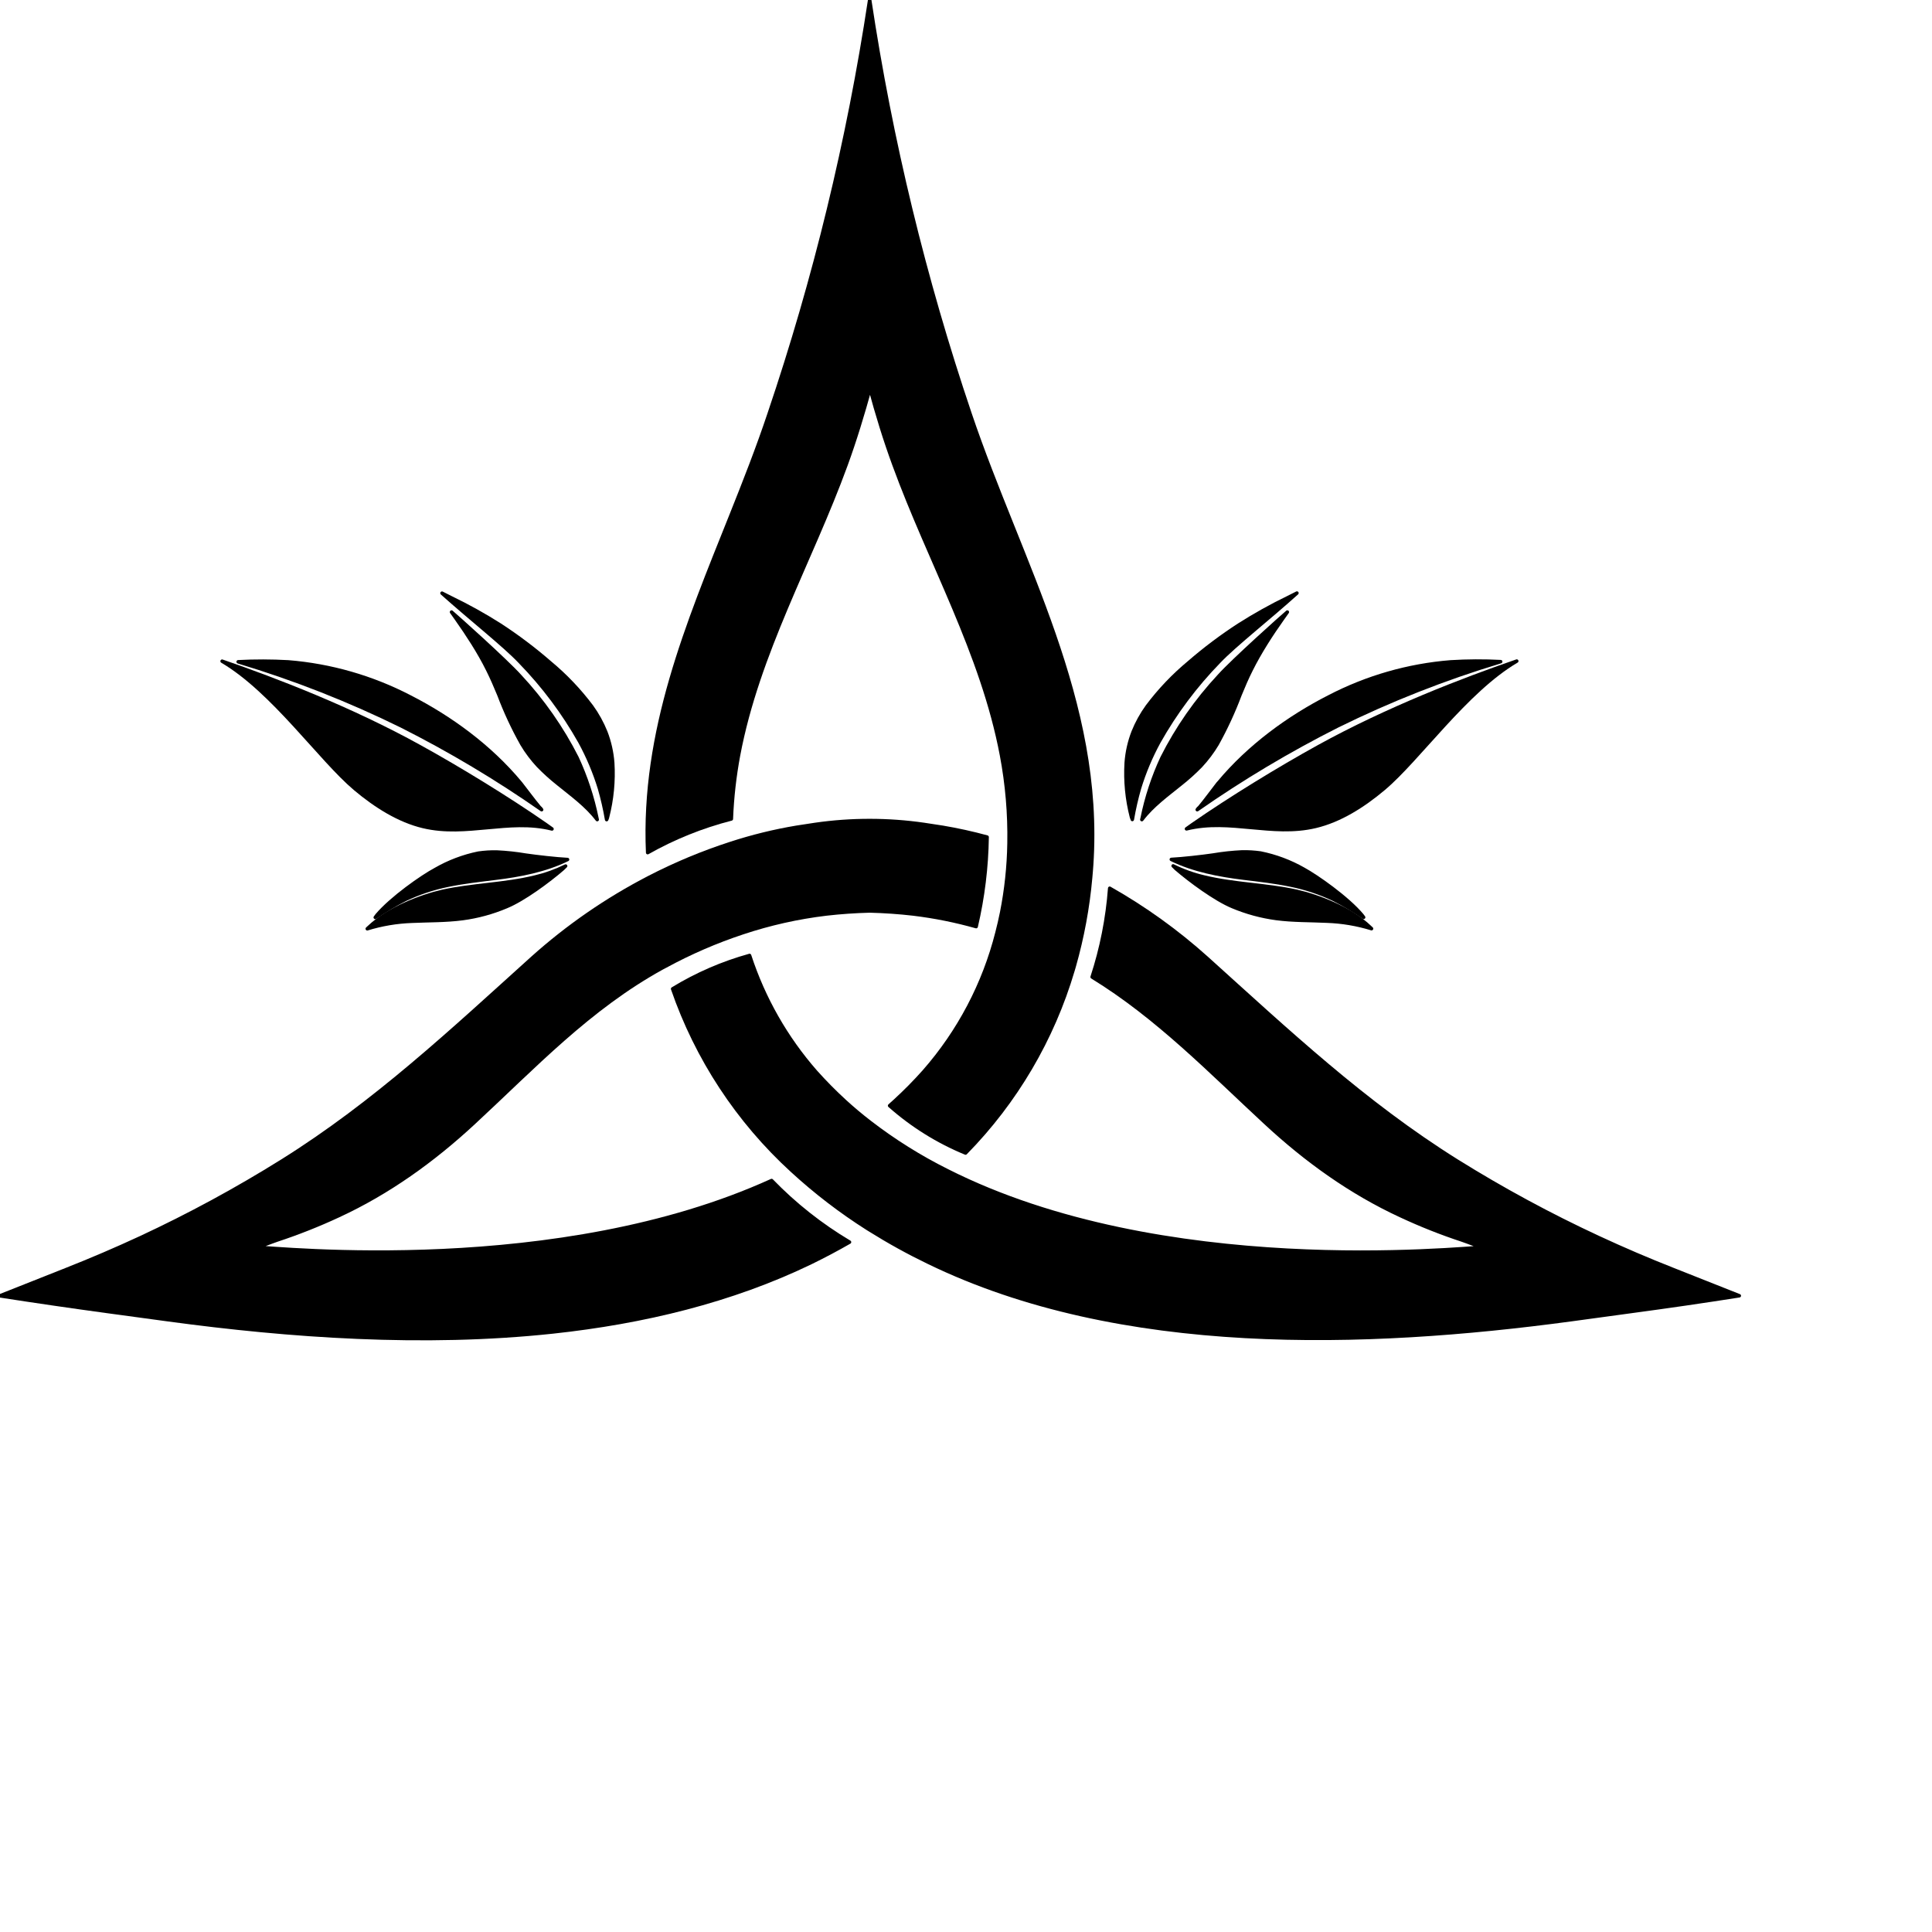
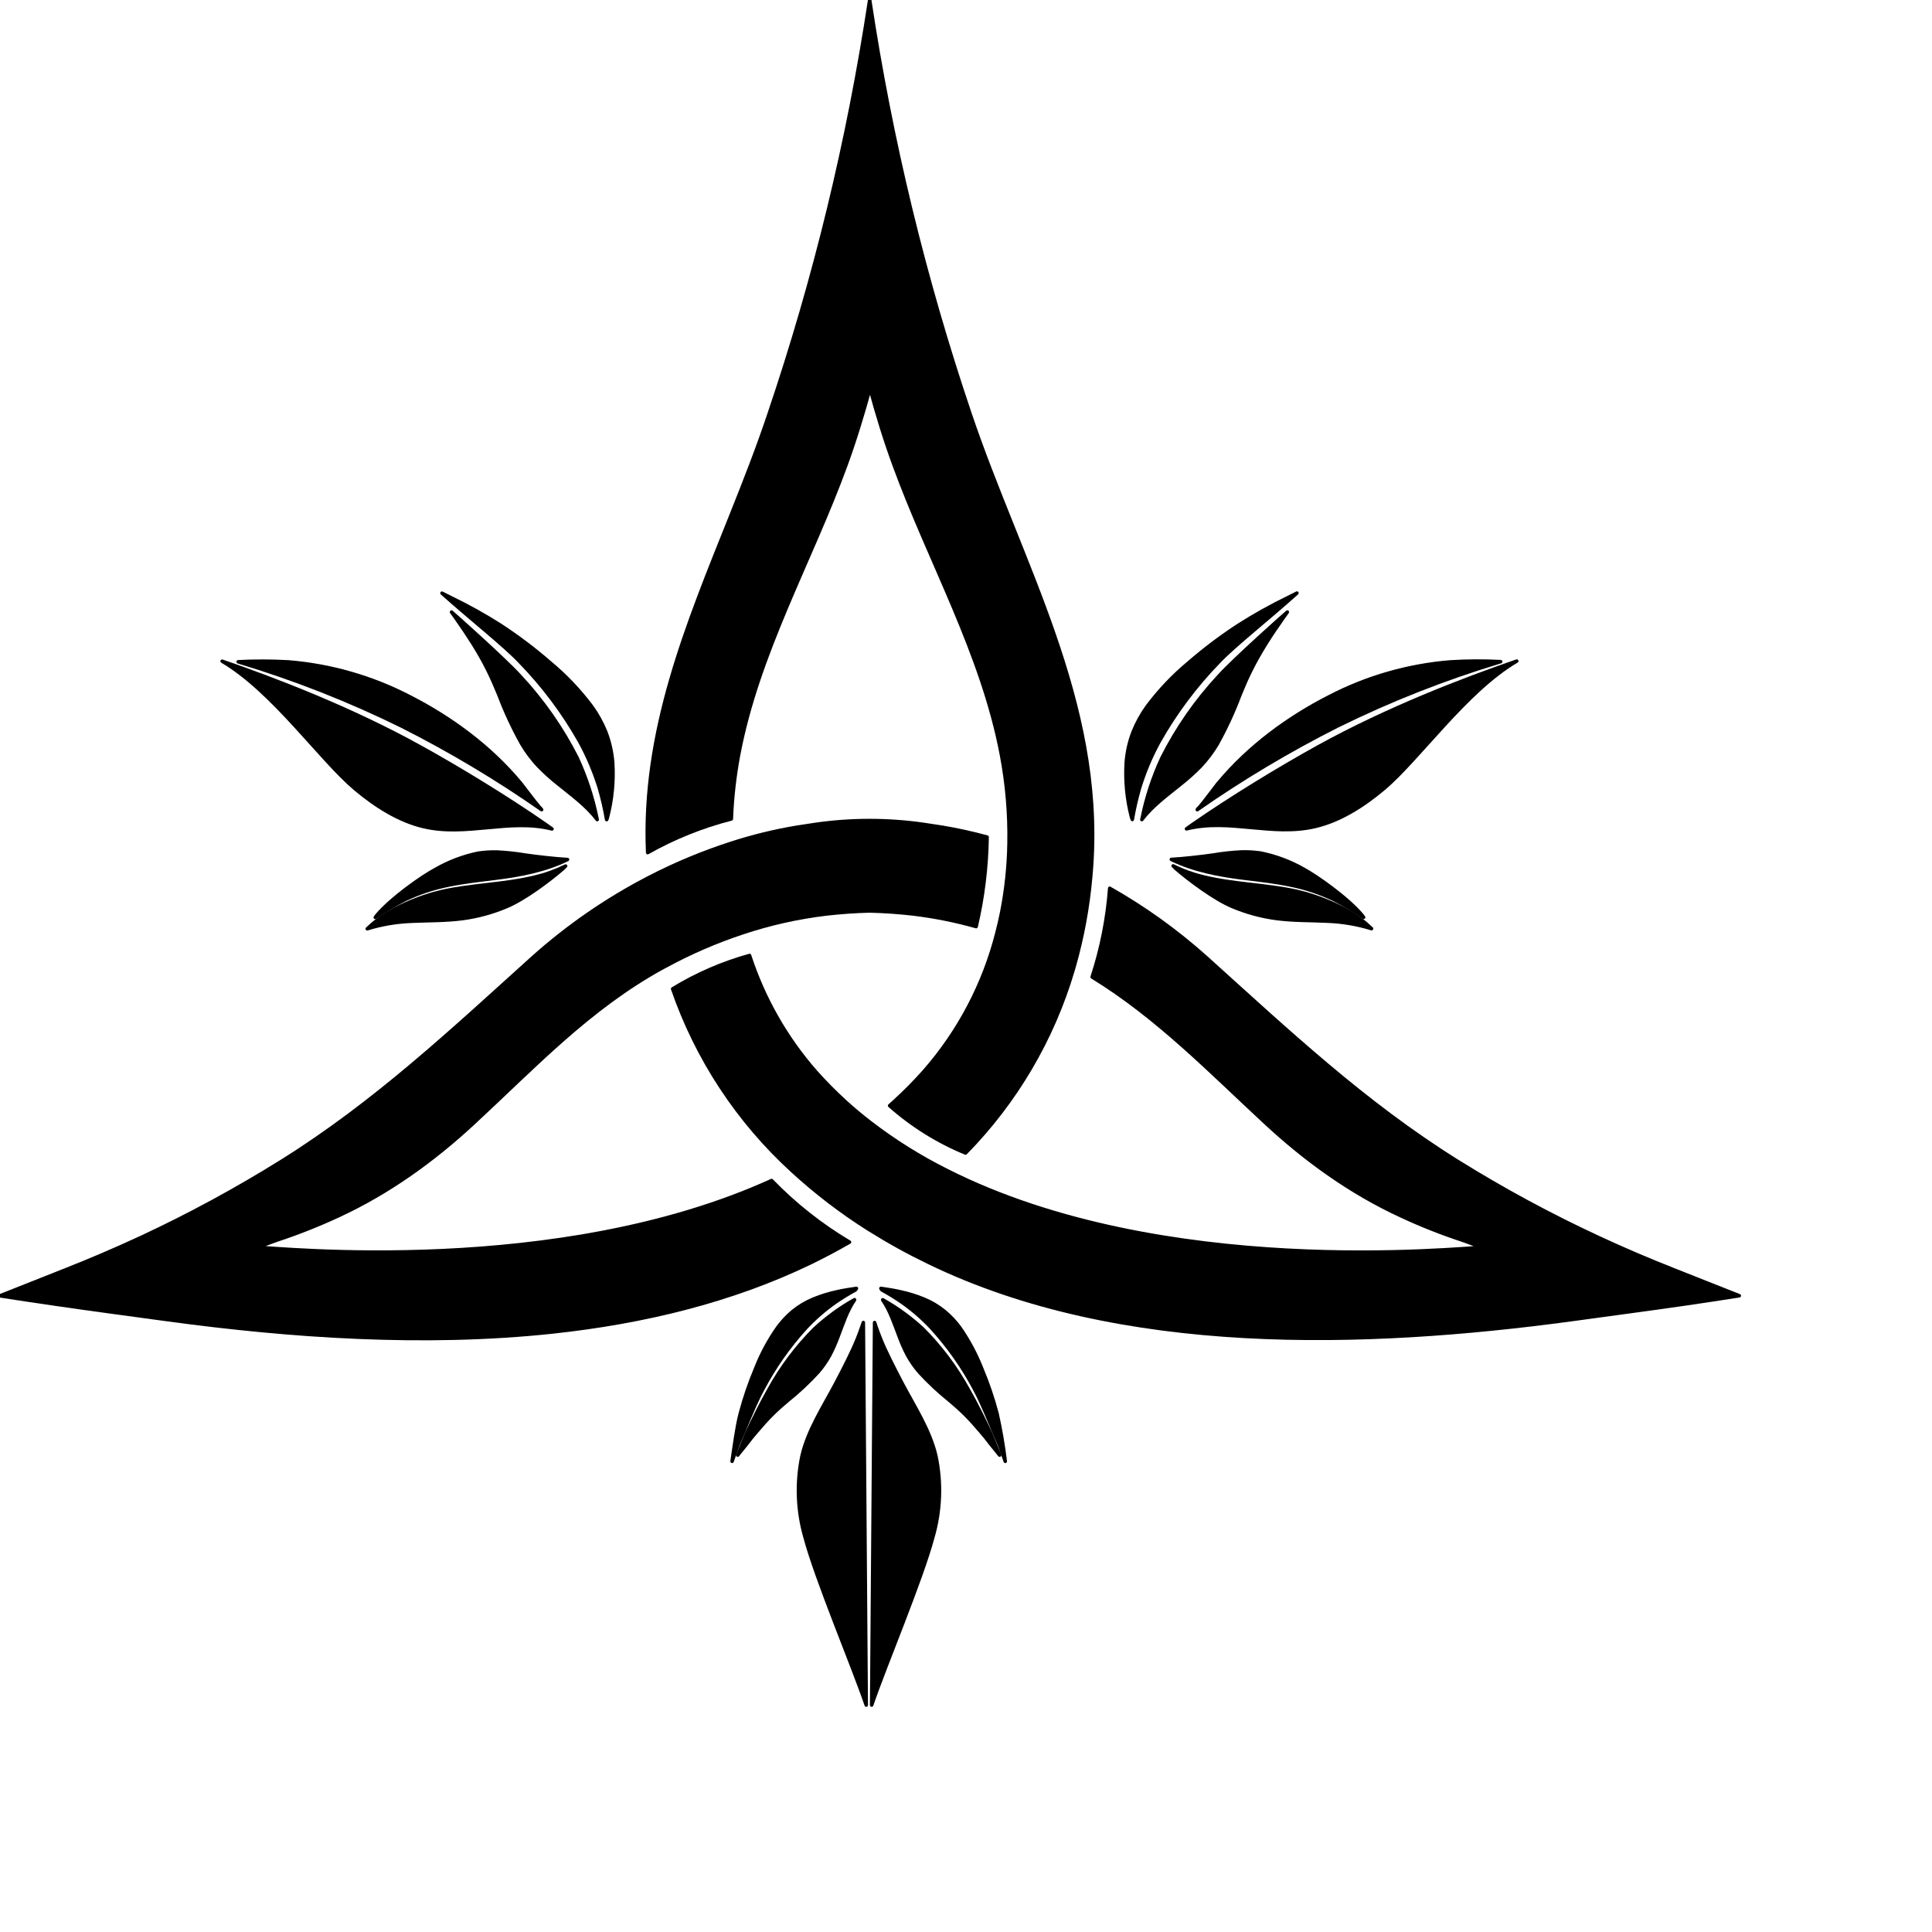
<svg xmlns="http://www.w3.org/2000/svg" id="Layer_1" data-name="Layer 1" viewBox="0 0 500 500">
  <defs>
    <linearGradient id="colorCycleGradient" x1="0%" y1="0%" x2="100%" y2="0%">
      <stop offset="0%" stop-color="red">
        <animate attributeName="stop-color" values="red; blue; green; red; violet; indigo; blue; green; yellow; orange; red" dur="20s" repeatCount="indefinite" />
      </stop>
      <stop offset="50%" stop-color="blue">
        <animate attributeName="stop-color" values="blue; green; red; violet; indigo; blue; green; yellow; orange; red; blue" dur="20s" repeatCount="indefinite" />
      </stop>
      <stop offset="100%" stop-color="green">
        <animate attributeName="stop-color" values="green; red; violet; indigo; blue; green; yellow; orange; red; blue; green" dur="20s" repeatCount="indefinite" />
      </stop>
      <animate attributeName="x1" from="-100%" to="100%" dur="20s" repeatCount="indefinite" />
      <animate attributeName="x2" from="0%" to="200%" dur="20s" repeatCount="indefinite" />
    </linearGradient>
    <style>

            #logo {  
                
                
                fill: black;
                transform-origin: center;
                transform: scale(0.9);
                stroke: black;
                
                stroke-linejoin: round; /* Makes edges rounded */
                stroke-linecap: round; 
                stroke-alignment: inner;

            }
            
        
            #main {
                
            }
            #circ {
                display:none;
                stroke: rgb(110, 66, 12);
                stroke-width: 5;
            }

            #whole-leafes{

            }
            #leafs {

            }

            #left-leaf {

            }

            #right-leaf {

            }

            #bottom-leaf {

            }
           

        </style>
  </defs>
  <g id="logo" class="gradientFill">
    <g id="main">
      <path class="main" d="M210.21,148.19c3.86-9.65,7.68-19.37,11-29.3A694.11,694.11,0,0,0,250.08,0,692.93,692.93,0,0,0,278.9,118.89c14.66,43.36,38.18,82.59,35,129.88-.09,1.19-.17,2.4-.29,3.6a137.91,137.91,0,0,1-4.72,25.49c-.12.41-.23.8-.35,1.19a125.86,125.86,0,0,1-30.89,52.51,77.22,77.22,0,0,1-21.84-13.62c.51-.44,1-.89,1.49-1.34a116.29,116.29,0,0,0,8.4-8.51,96.4,96.4,0,0,0,21-39.92c.5-1.9.93-3.82,1.33-5.77a111.64,111.64,0,0,0,2.12-19.89A124.27,124.27,0,0,0,288,217.19c-5.55-29.42-20.73-55.6-30.89-83.45-2.65-7.2-4.92-14.61-6.93-22.06-2.06,7.45-4.29,14.83-6.93,22.06-10.17,27.87-25.34,54-30.89,83.45a126.39,126.39,0,0,0-2.06,18.3,98.22,98.22,0,0,0-24.06,9.69C184.7,210.24,197.65,179.59,210.21,148.19Z" />
      <path class="main" d="M159,383c-37.18,4-75.83,1.21-110.58-3.5-5.86-.78-11.74-1.61-17.6-2.39Q15.34,375,0,372.62l19-7.53q10.8-4.26,21.42-9.18a377.44,377.44,0,0,0,40.68-22.06c26.77-16.73,48.71-37.38,72-58.39a160.81,160.81,0,0,1,33.44-23.09,154.83,154.83,0,0,1,23.5-9.81A130.83,130.83,0,0,1,229,237.9c1.79-.28,3.58-.57,5.42-.83a109.86,109.86,0,0,1,31.26,0c1.84.26,3.63.55,5.42.83a130.36,130.36,0,0,1,12.75,2.81,120.59,120.59,0,0,1-3.15,25.74,118.87,118.87,0,0,0-18.1-3.63c-4.12-.48-8.33-.76-12.5-.87-4.18.11-8.35.39-12.51.87a121.82,121.82,0,0,0-24,5.38,135.25,135.25,0,0,0-22.24,9.64l-.88.46c-21.11,11.61-36.82,28.46-54.28,44.62-11.63,10.78-24.44,20-38.84,26.66a162.46,162.46,0,0,1-17.67,7c-1.91.6-4.83,2.05-6.89,2,7.89.34,87.71,8.82,149.09-19.11a108,108,0,0,0,22.4,17.71q-5.37,3.09-11.11,5.89C210.36,374.1,185,380.2,159,383Z" />
      <path class="main" d="M249.5,353.3l.55.34A175.7,175.7,0,0,0,267,363c55.29,26.84,125.66,24.44,184.76,16.48,5.86-.79,11.74-1.62,17.6-2.4q15.44-2.07,30.78-4.48l-19-7.53q-10.83-4.26-21.43-9.18A376.78,376.78,0,0,1,419,333.87c-26.77-16.73-48.71-37.38-72-58.39a158.76,158.76,0,0,0-27.9-20.06,107.8,107.8,0,0,1-5.05,25.52c18.7,11.46,33.91,27.19,49.91,42,11.63,10.78,24.44,20,38.85,26.66a160.29,160.29,0,0,0,17.66,7c1.91.6,4.84,2.06,6.89,2-8.13.35-92.95,9.36-154.95-21.95a135.45,135.45,0,0,1-22.34-14h0c-2.48-1.91-4.84-3.89-7.14-6a118,118,0,0,1-8.39-8.5,95.73,95.73,0,0,1-19-33.4,86.79,86.79,0,0,0-22.12,9.6,126.89,126.89,0,0,0,34.36,52.3A153.81,153.81,0,0,0,249.5,353.3Z" />
    </g>
    <g id="leafs">
      <g id="left-leaf">
        <path class="left-leaf" d="M63.87,190.13c14.61,8.58,28.16,28.2,38.23,36.69,5.94,5,12.61,9.18,19.57,10.84,6.36,1.51,12.48.87,18.53.32s12.22-1.2,18.53.39L157,237.14c-10.85-7.55-24.91-16.15-36.25-22.41C101.08,203.84,79.4,195.48,63.87,190.13Z" />
        <path class="left-leaf" d="M68.49,190.3a304.75,304.75,0,0,1,46.91,18.44,330.1,330.1,0,0,1,40.35,24.09c-.1-.11-.18-.25-.27-.36l-.37-.35c-1.56-1.84-4.27-5.51-5.31-6.81l-.24-.29c-8.73-10.47-20.1-18.72-31.67-24.63a91.89,91.89,0,0,0-35-10.06A133.76,133.76,0,0,0,68.49,190.3Z" />
        <path class="left-leaf" d="M129.84,176c.69,1,.63.87,1.31,1.84q2.52,3.54,4.83,7.21c1.53,2.45,3,5,4.27,7.57,1.17,2.34,2.21,4.75,3.22,7.2A103.28,103.28,0,0,0,150.08,214a36.64,36.64,0,0,0,4.7,6.25,59.25,59.25,0,0,0,5.71,5.15c3.91,3.18,8.17,6.24,11.18,10.21l.06.07a3.85,3.85,0,0,0-.09-.41,78.58,78.58,0,0,0-5.72-17.41,102.15,102.15,0,0,0-16.4-23.45C145.39,189.83,131.14,177.09,129.84,176Z" />
        <path class="left-leaf" d="M129.76,171.91l-2.66-1.34c8.24,7.38,17.93,15,22.42,19.75a111.34,111.34,0,0,1,17.25,23.05,72.42,72.42,0,0,1,5.61,13.32,84,84,0,0,1,2.06,9,3.81,3.81,0,0,0,.24-.67,50.38,50.38,0,0,0,1.51-15.66,31.08,31.08,0,0,0-2-8.88,34.65,34.65,0,0,0-4.06-7.35,74.55,74.55,0,0,0-12-12.6,130.49,130.49,0,0,0-14.35-10.82A138.06,138.06,0,0,0,129.76,171.91Z" />
        <path class="left-leaf" d="M106.08,266.64l-.47.43a49.6,49.6,0,0,1,12.84-2.16c4.85-.22,9.73-.13,14.54-.76a49,49,0,0,0,12.64-3.44c5-2.06,12.13-7.36,16.22-10.89.27-.27.55-.52.8-.79a41.54,41.54,0,0,1-8.81,3.17c-8.72,2.14-17.86,2.19-26.62,4.12C121.11,257.71,111.77,261.25,106.08,266.64Z" />
        <path class="left-leaf" d="M108.39,263.16l-.48.65a77.76,77.76,0,0,1,8.59-5.15,53.69,53.69,0,0,1,12.35-4.12c4.48-.93,9.05-1.43,13.6-2,7.08-.86,14.32-2.25,20.75-5.38-3.21-.16-8.77-.79-12-1.26a69.18,69.18,0,0,0-8.35-.9,32.46,32.46,0,0,0-5.3.33A41.32,41.32,0,0,0,125.23,250C121.36,252.06,112.57,258.23,108.39,263.16Z" />
      </g>
      <g id="right-leaf">
        <path class="right-leaf" d="M436.15,190.1c-14.62,8.58-28.17,28.2-38.24,36.68-5.94,5-12.6,9.19-19.61,10.85-6.36,1.51-12.49.87-18.53.32s-12.22-1.2-18.59.39l1.74-1.24c10.86-7.54,24.91-16.14,36.26-22.4C398.94,203.8,420.63,195.45,436.15,190.1Z" />
        <path class="right-leaf" d="M431.53,190.26a303.81,303.81,0,0,0-46.9,18.48,329.46,329.46,0,0,0-40.36,24.09c.1-.11.18-.25.27-.36l.38-.35c1.56-1.84,4.25-5.51,5.29-6.82l.26-.28c8.73-10.47,20.09-18.72,31.66-24.63a91.72,91.72,0,0,1,35-10.06A127.92,127.92,0,0,1,431.53,190.26Z" />
        <path class="right-leaf" d="M370.18,176c-.68,1-.63.87-1.3,1.83-1.68,2.37-3.31,4.77-4.83,7.21s-3,5-4.27,7.56c-1.19,2.35-2.22,4.76-3.22,7.21A105.69,105.69,0,0,1,350,214a37.17,37.17,0,0,1-4.7,6.25,59.25,59.25,0,0,1-5.71,5.15c-3.93,3.18-8.17,6.24-11.19,10.21l-.06.07.1-.41a77.39,77.39,0,0,1,5.72-17.41,101.72,101.72,0,0,1,16.4-23.52C354.64,189.8,368.89,177.06,370.18,176Z" />
        <path class="right-leaf" d="M370.28,171.88l2.66-1.34c-8.19,7.38-17.93,15-22.43,19.75a111.6,111.6,0,0,0-17.25,23.05,71.61,71.61,0,0,0-5.6,13.31,84.13,84.13,0,0,0-2.06,9c0-.11-.17-.43-.23-.67a50.39,50.39,0,0,1-1.52-15.66,30.76,30.76,0,0,1,2-8.88,34.21,34.21,0,0,1,4.06-7.35,74.28,74.28,0,0,1,12-12.6,128.91,128.91,0,0,1,14.42-10.83A138.61,138.61,0,0,1,370.28,171.88Z" />
        <path class="right-leaf" d="M393.93,266.61l.46.43a49.46,49.46,0,0,0-12.84-2.16c-4.85-.23-9.74-.13-14.53-.76a49.62,49.62,0,0,1-12.65-3.44c-4.94-2.06-12.13-7.37-16.22-10.89-.27-.27-.55-.52-.81-.8a41.31,41.31,0,0,0,8.82,3.18c8.73,2.14,17.86,2.19,26.63,4.11C378.92,257.67,388.26,261.16,393.93,266.61Z" />
        <path class="right-leaf" d="M391.62,263.12l.5.66a74.06,74.06,0,0,0-8.6-5.15,53.22,53.22,0,0,0-12.35-4.12c-4.47-.94-9-1.44-13.59-2-7.08-.87-14.34-2.25-20.76-5.38,3.21-.16,8.78-.79,12-1.26a69.12,69.12,0,0,1,8.36-.9,33.41,33.41,0,0,1,5.29.32,41.76,41.76,0,0,1,12.36,4.62C378.67,252,387.45,258.16,391.62,263.12Z" />
      </g>
      <g id="bottom-leaf">
-         <path class="cls-1" d="M533.78,856.8c3.38-14.72,12.33-28.39,19.45-41.85,2.28-4.38,4.58-8.76,6.76-13.19s4.12-8.54,5.88-13c.88-2.18,1.68-4.38,2.44-6.6l.72-2.12v.07c1-4,1.51-7,1.51-7s.64,3.28,1.66,7.54c.26.8.5,1.43.55,1.54.76,2.22,1.56,4.42,2.42,6.6,1.76,4.44,3.69,8.54,5.87,13s4.5,8.81,6.78,13.19c7.12,13.46,16.08,27.13,19.46,41.85a97.23,97.23,0,0,1-1.78,46.81c-6,22.13-22.73,62.83-32.07,88.29l-2.89,8.1c-8.24-24-28.37-71.74-35-96.39A96.49,96.49,0,0,1,533.78,856.8Z" />
+         <path class="bottom-leaf" d="M287.45,418.43c-.53-.72-2.19-2.66-2.73-3.38-1.32-1.77-1.35-1.74-2.76-3.42s-2.9-3.35-4.46-4.9-2.92-2.72-4.42-4a78,78,0,0,1-8.71-8.14,28.38,28.38,0,0,1-3.41-4.89,44.29,44.29,0,0,1-2.38-5.37c-1.39-3.58-2.58-7.39-4.75-10.51v-.06c0-.06.19.11.28.15a60.29,60.29,0,0,1,11.26,8.24,77.92,77.92,0,0,1,13.07,17.44c2.33,4.07,4.41,8.3,6.42,12.57Z" />
+         <path class="bottom-leaf" d="M289.07,420.21c-.18-.42-1.44-4.11-1.62-4.58-2.06-4.6-4.74-11.61-7.11-16a85.49,85.49,0,0,0-12.62-17.92,54.44,54.44,0,0,0-8.32-7.21,64.68,64.68,0,0,0-5.83-3.59,1,1,0,0,1-.1-.17c.17,0-.27-.19-.11-.17a.41.41,0,0,1-.05-.09c1.89.28,3.8.56,5.67,1a39.28,39.28,0,0,1,6.64,2.06,23.47,23.47,0,0,1,6,3.57,26,26,0,0,1,4.37,4.64,57.24,57.24,0,0,1,6.26,11.67,98.53,98.53,0,0,1,4.44,13A137.06,137.06,0,0,1,289.07,420.21Z" />
+         <path class="bottom-leaf" d="M248.26,380.3l.83,110c-4.12-12-14.27-35.88-17.58-48.21a48.57,48.57,0,0,1-.89-23.41c1.69-7.36,6.17-14.2,9.73-20.93,1.14-2.19,2.3-4.38,3.39-6.6s2.06-4.27,2.94-6.49c.43-1.09.83-2.19,1.21-3.3C247.92,381.29,248.09,380.83,248.26,380.3Z" />
+         <path class="bottom-leaf" d="M251.49,380.3l-.84,110c4.12-12,14.27-35.88,17.58-48.21a48.32,48.32,0,0,0,.89-23.41c-1.69-7.36-6.17-14.2-9.73-20.93-1.14-2.19-2.29-4.38-3.38-6.6s-2.06-4.27-2.94-6.49c-.44-1.09-.84-2.19-1.22-3.3Z" />
+         <path class="bottom-leaf" d="M212.13,418.43c.52-.72,2.19-2.66,2.72-3.38,1.32-1.77,1.35-1.74,2.76-3.42s2.9-3.35,4.46-4.9,2.91-2.72,4.43-4a78.79,78.79,0,0,0,8.7-8.14,27.63,27.63,0,0,0,3.41-4.89A46,46,0,0,0,241,384.3c1.37-3.58,2.58-7.39,4.73-10.51v-.06a1.17,1.17,0,0,1-.27.15,60.22,60.22,0,0,0-11.25,8.24,77.7,77.7,0,0,0-13.09,17.44c-2.31,4.07-4.4,8.3-6.4,12.57Z" />
+         <path class="bottom-leaf" d="M210.51,420.21c.17-.42,1.44-4.11,1.63-4.58,2.05-4.6,4.72-11.61,7.11-16a85.35,85.35,0,0,1,12.59-17.92,54.92,54.92,0,0,1,8.32-7.21,63.63,63.63,0,0,1,5.85-3.59.89.89,0,0,0,.08-.17c-.16,0,.28-.19.11-.17l.07-.09c-1.91.28-3.81.56-5.69,1a39.56,39.56,0,0,0-6.64,2.06,23.82,23.82,0,0,0-6,3.57,26.4,26.4,0,0,0-4.35,4.67,55.85,55.85,0,0,0-6.27,11.67,98.53,98.53,0,0,0-4.44,13C211.89,410.13,211.1,416.25,210.51,420.21Z" />
      </g>
    </g>
-     <path class="cls-1" d="M488.9,857.56h0l-4.57,8,.23-5,.53-4.62A208.7,208.7,0,0,1,489,831.22a199.56,199.56,0,0,1,8.36-27.29A119.7,119.7,0,0,1,509.85,779a57.92,57.92,0,0,1,9-10.34,53.79,53.79,0,0,1,12.5-8.34,89.15,89.15,0,0,1,24.93-7.5,7.09,7.09,0,0,1,.9-.07l.26,0,5.17-.09s-1.74,1.83-3.46,3.88l-.17.24c-4.36,6.76-6.63,14.71-9.25,22.29a94.06,94.06,0,0,1-4.64,11.34,61.49,61.49,0,0,1-6.9,10.57,181.58,181.58,0,0,1-18,18.14c-3.19,2.94-6.3,5.9-9.23,9-3.2,3.39-6.29,7.09-9.16,10.77s-5.63,7.49-8.3,11.35c-.64.91-1.77,2.61-2.78,4.24l-1.75,3Z" />
-     <path class="cls-1" d="M652.14,857.56h0l4.57,8-.23-5L656,856A210.77,210.77,0,0,0,652,831.22a199.56,199.56,0,0,0-8.36-27.29A119.7,119.7,0,0,0,631.19,779a57.92,57.92,0,0,0-9-10.34,53.79,53.79,0,0,0-12.5-8.34,89.15,89.15,0,0,0-24.93-7.5,7.09,7.09,0,0,0-.9-.07l-.26,0-5.17-.09s1.74,1.83,3.46,3.88l.16.24c4.37,6.76,6.63,14.71,9.26,22.29A95.65,95.65,0,0,0,596,790.4,61.55,61.55,0,0,0,602.89,801a181.58,181.58,0,0,0,18,18.14c3.19,2.94,6.3,5.9,9.23,9,3.2,3.39,6.28,7.09,9.16,10.77s5.63,7.49,8.3,11.35c.64.91,1.77,2.61,2.78,4.24l1.75,3Z" />
-     <path class="cls-1" d="M533.78,856.8c3.38-14.72,12.33-28.39,19.45-41.85,2.28-4.38,4.58-8.76,6.76-13.19s4.12-8.54,5.88-13c.88-2.18,1.68-4.38,2.44-6.6l.72-2.12v.07c1-4,1.51-7,1.51-7s.64,3.28,1.66,7.54c.26.8.5,1.43.55,1.54.76,2.22,1.56,4.42,2.42,6.6,1.76,4.44,3.69,8.54,5.87,13s4.5,8.81,6.78,13.19c7.12,13.46,16.08,27.13,19.46,41.85a97.23,97.23,0,0,1-1.78,46.81c-6,22.13-22.73,62.83-32.07,88.29l-2.89,8.1c-8.24-24-28.37-71.74-35-96.39A96.49,96.49,0,0,1,533.78,856.8Z" />
  </g>
</svg>
